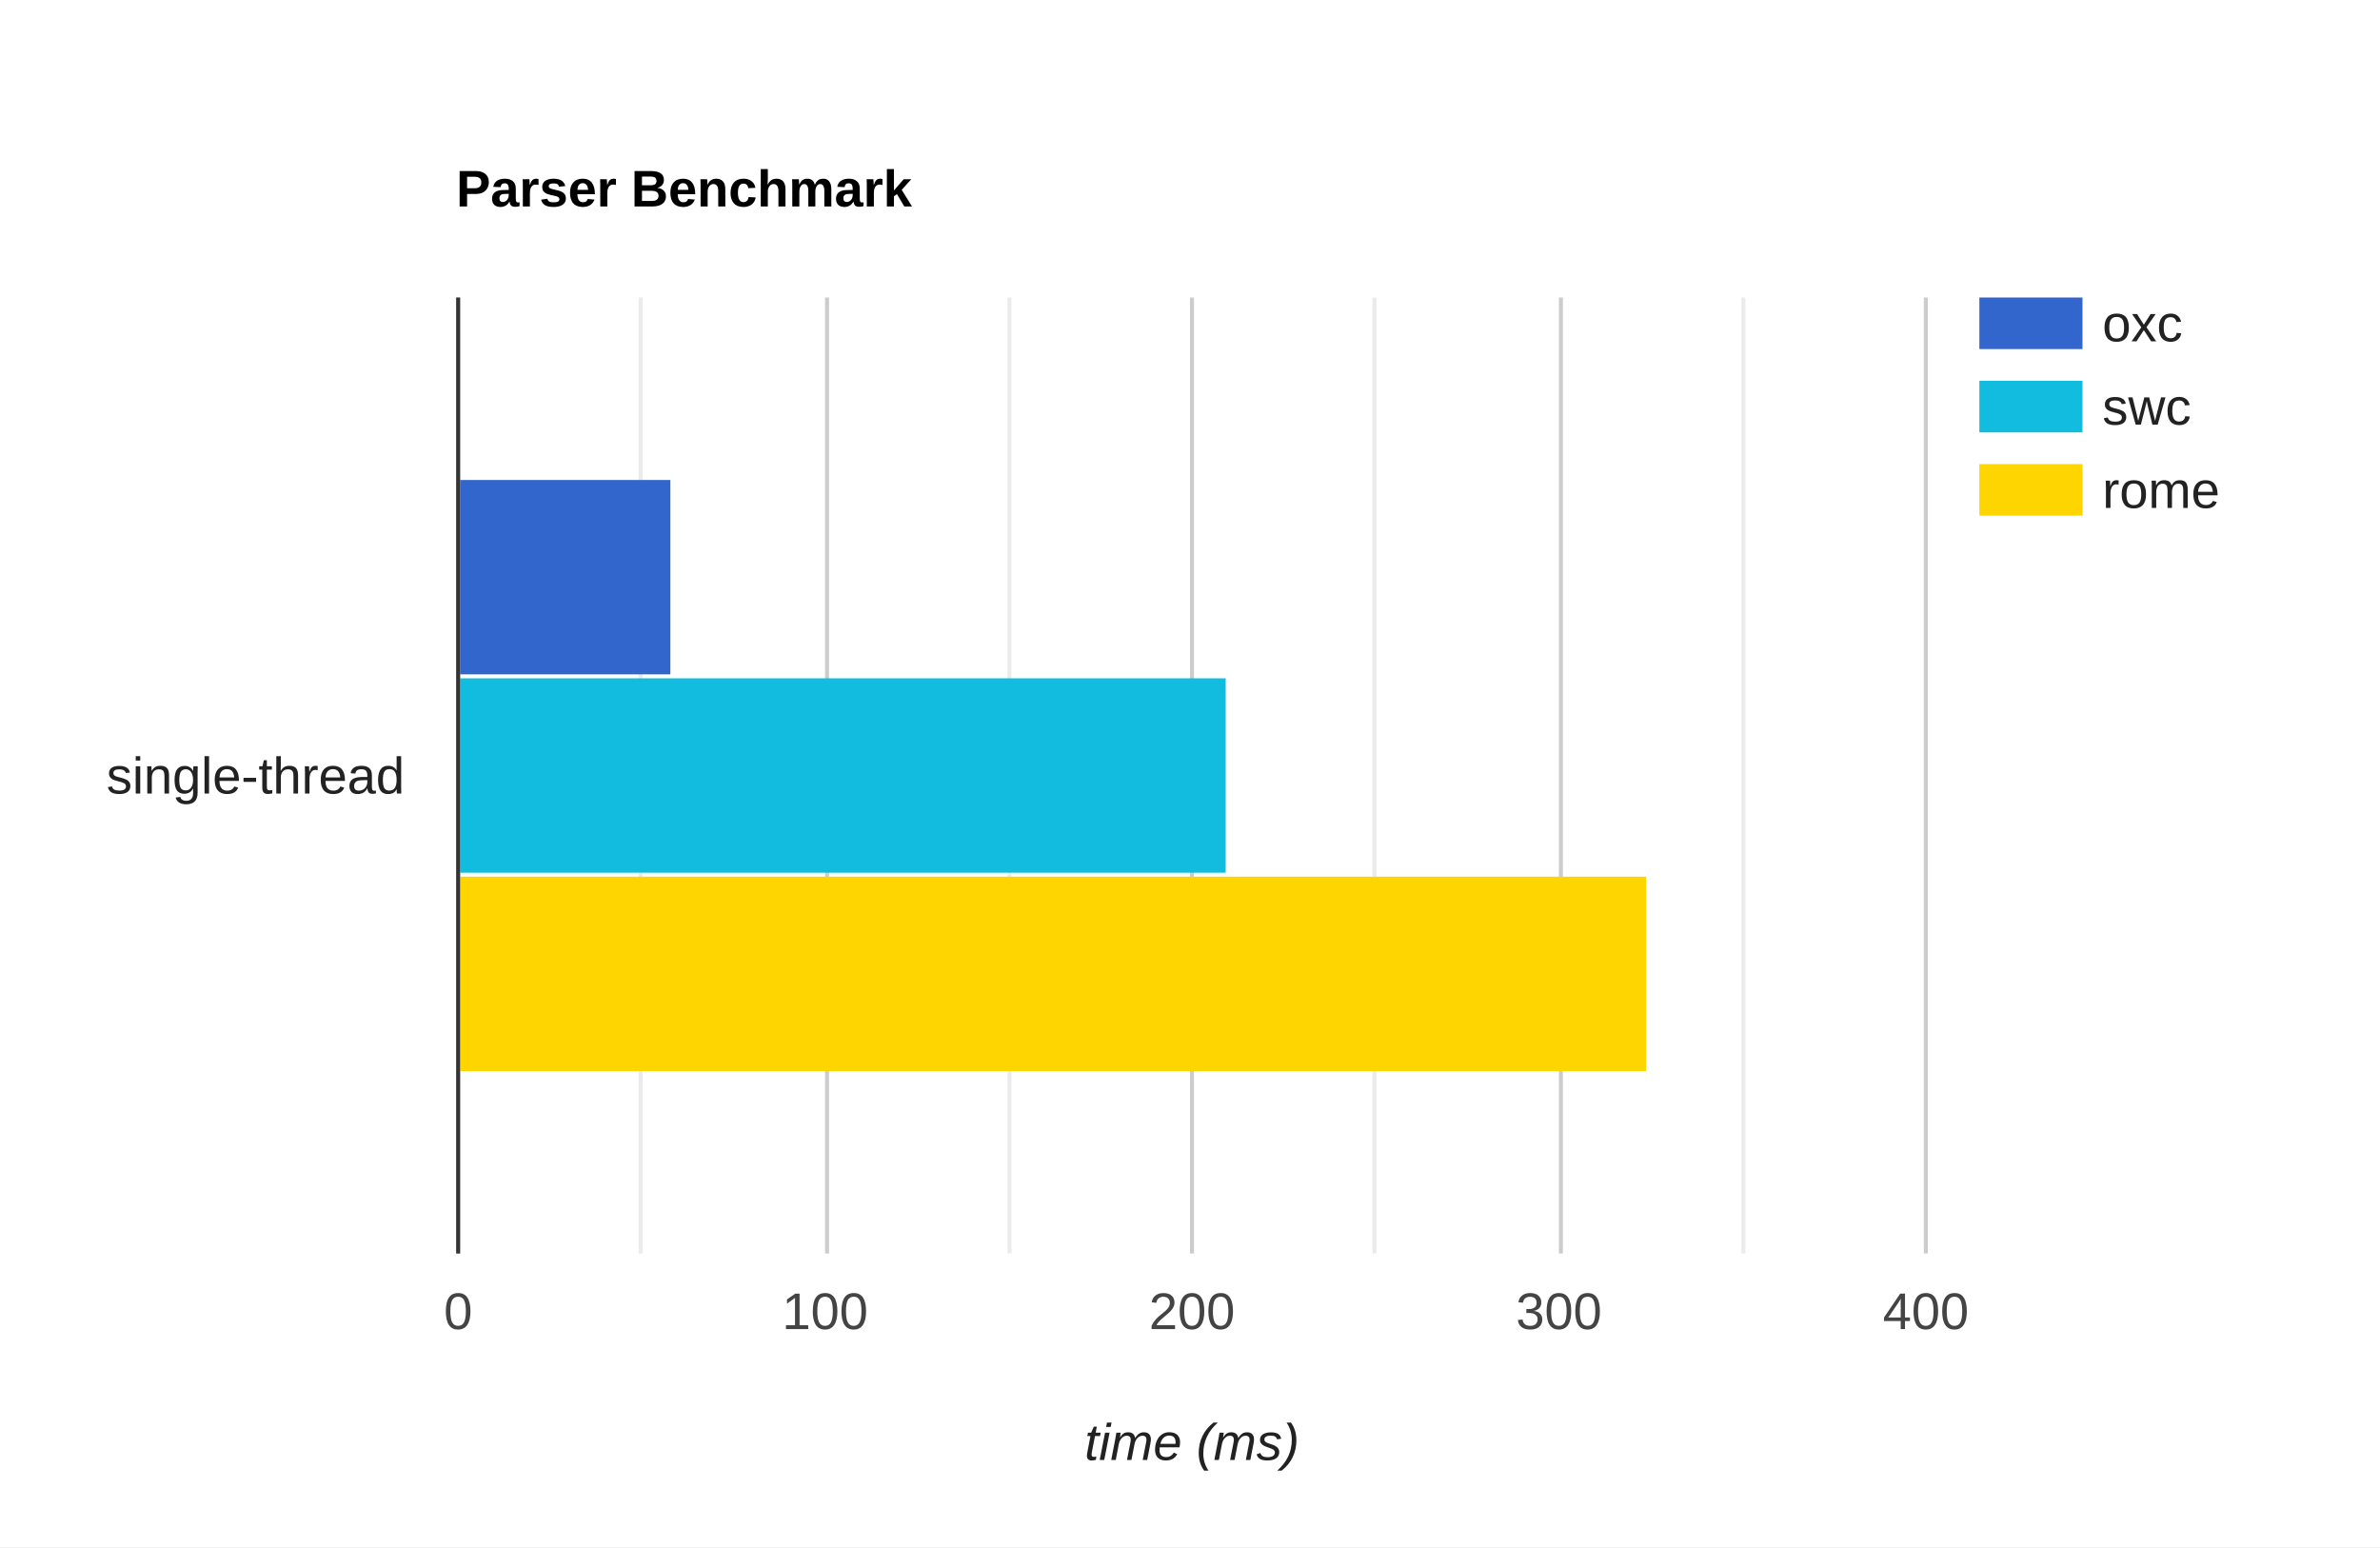
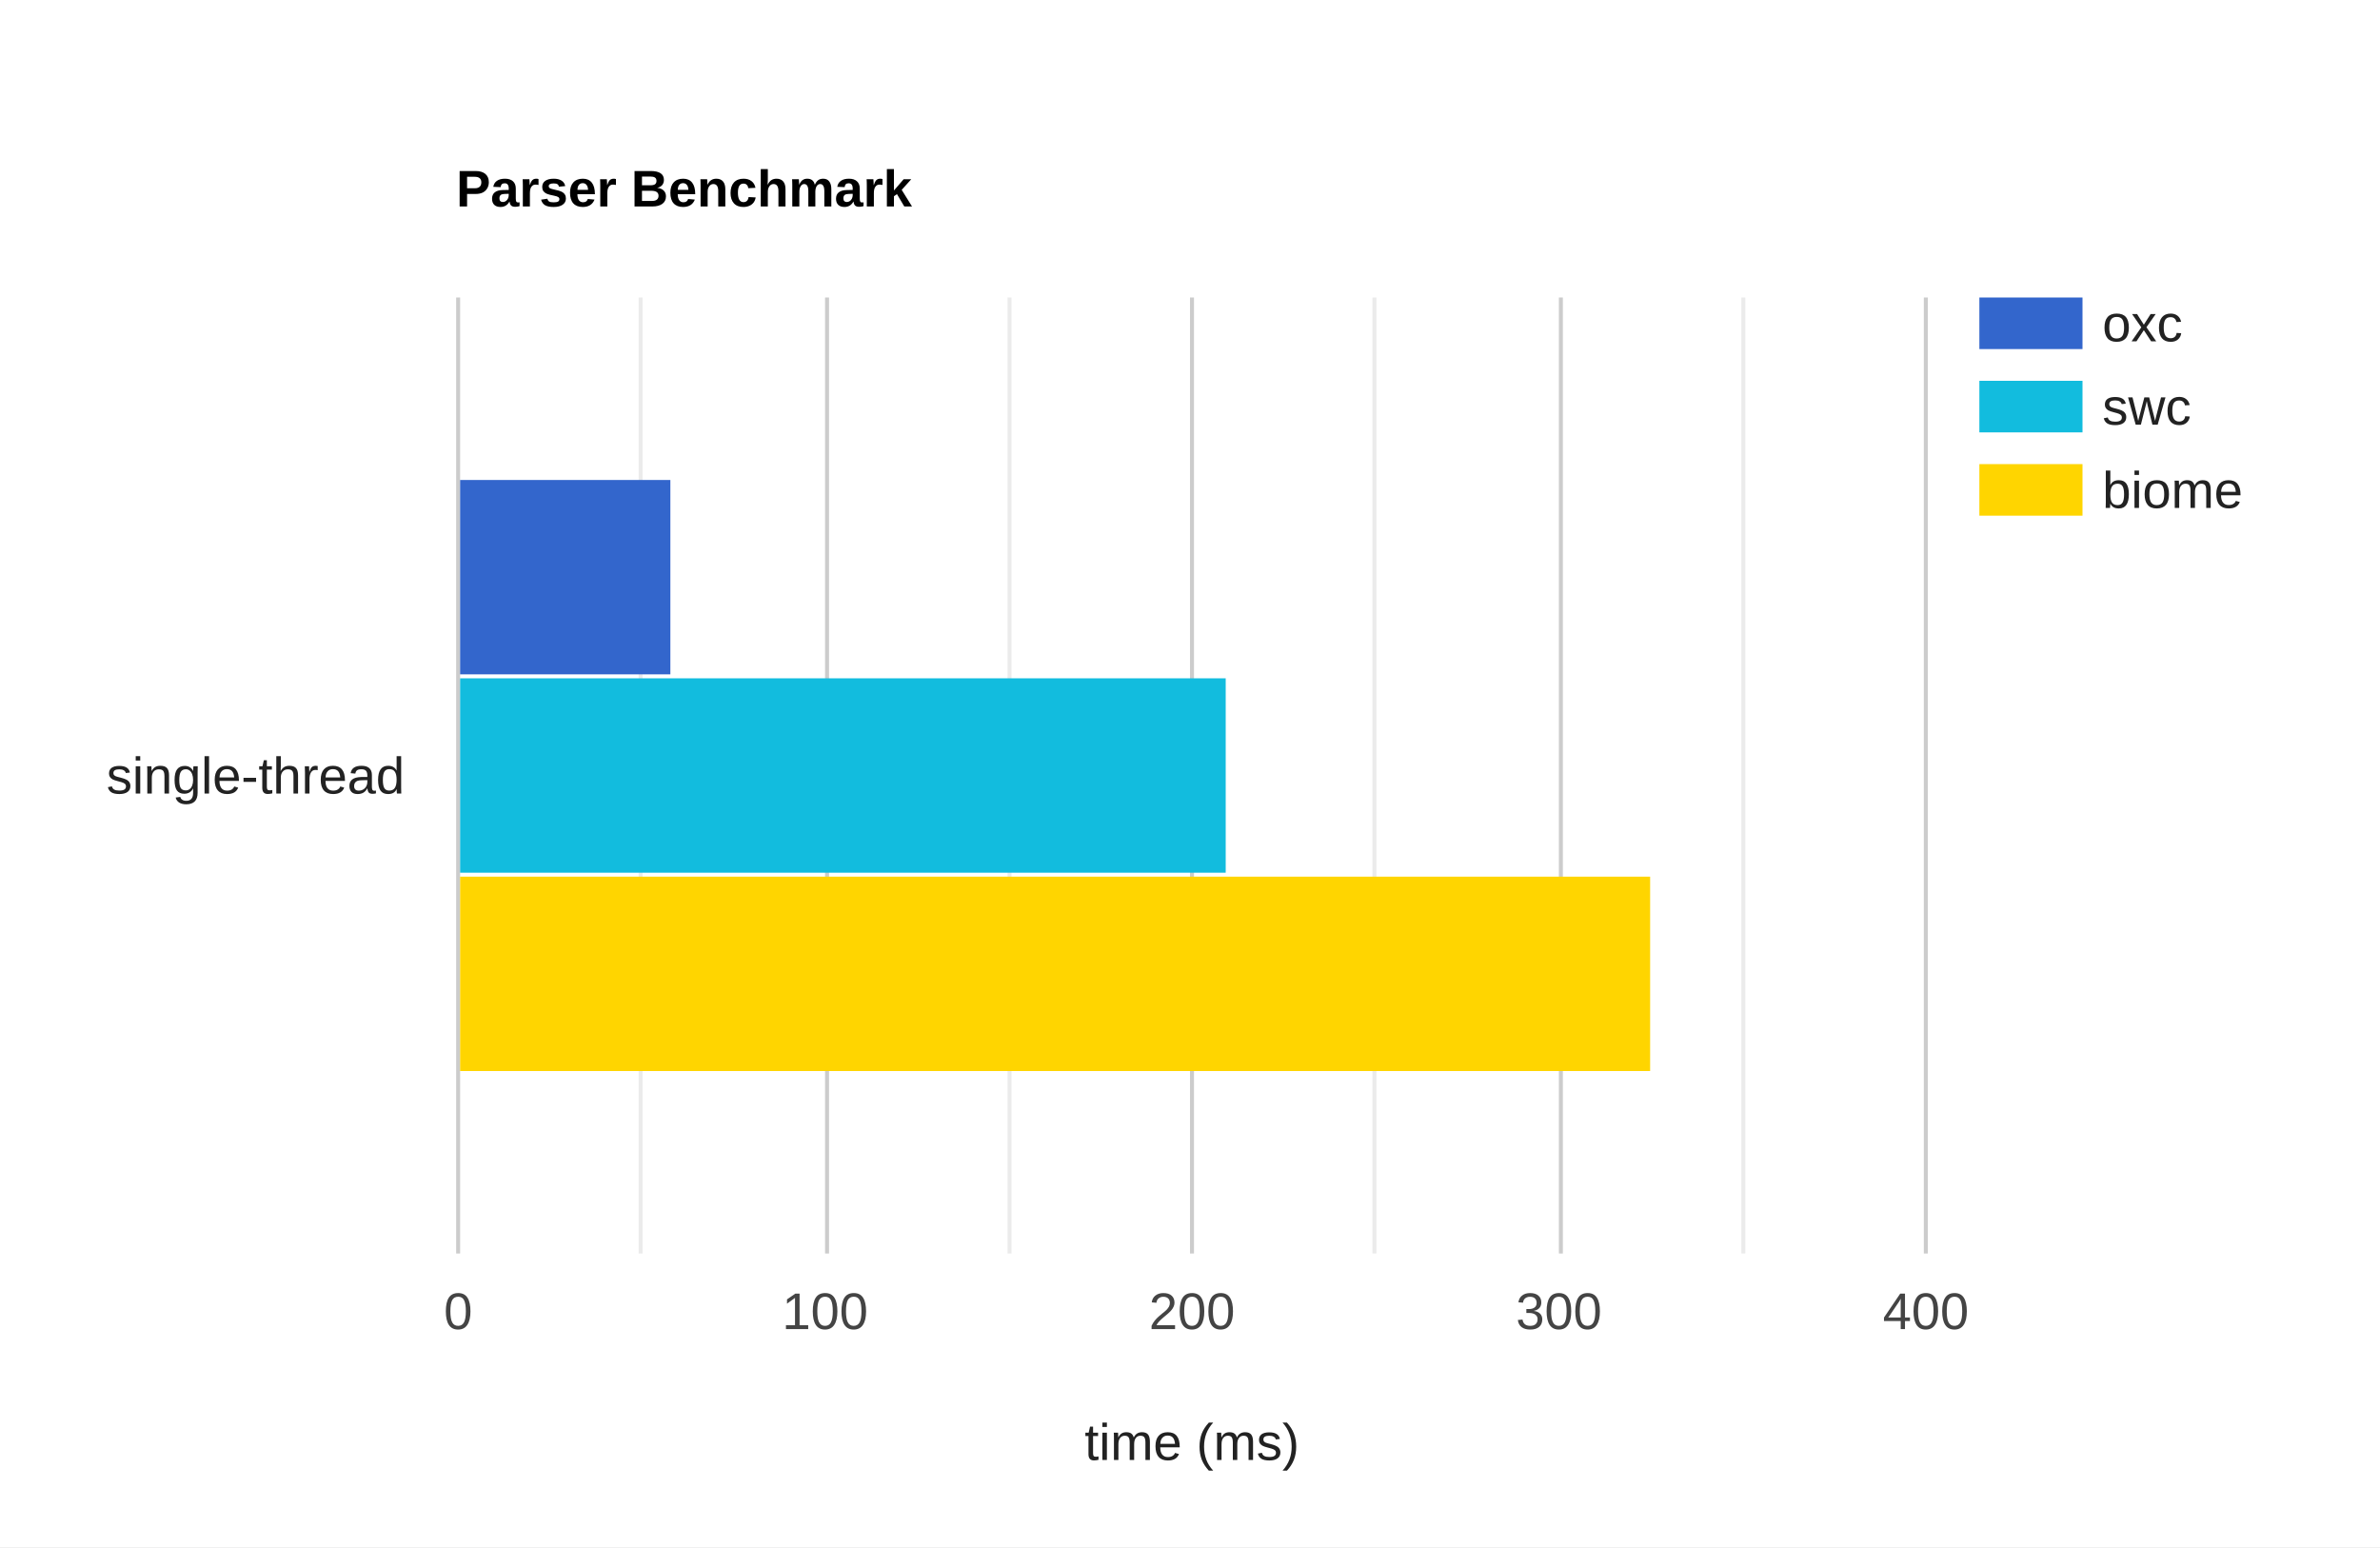
- <svg xmlns="http://www.w3.org/2000/svg" overflow="hidden" aria-label="A chart." viewBox="0 0 600 390">
+ <svg xmlns="http://www.w3.org/2000/svg" overflow="hidden" viewBox="0 0 600 390">
  <rect width="600" height="390" fill="#fff" stroke-width="0" />
  <g stroke-width="0">
    <text x="115" y="52.05" fill="#000000" font-family="Arial" font-size="13" font-weight="bold">Parser Benchmark</text>
-     <rect x="115" y="41" width="371" height="13" fill="#fff" fill-opacity="0" />
  </g>
-   <rect x="499" y="75" width="88" height="55" fill="#fff" fill-opacity="0" stroke-width="0" />
-   <rect x="499" y="75" width="88" height="13" fill="#fff" fill-opacity="0" stroke-width="0" />
  <text x="530" y="86.05" fill="#222222" font-family="Arial" font-size="13" stroke-width="0">oxc</text>
  <rect x="499" y="75" width="26" height="13" fill="#36c" stroke-width="0" />
-   <rect x="499" y="96" width="88" height="13" fill="#fff" fill-opacity="0" stroke-width="0" />
  <text x="530" y="107.05" fill="#222222" font-family="Arial" font-size="13" stroke-width="0">swc</text>
  <rect x="499" y="96" width="26" height="13" fill="#12bcde" stroke-width="0" />
-   <rect x="499" y="117" width="88" height="13" fill="#fff" fill-opacity="0" stroke-width="0" />
-   <text x="530" y="128.05" fill="#222222" font-family="Arial" font-size="13" stroke-width="0">rome</text>
+   <text x="530" y="128.05" fill="#222222" font-family="Arial" font-size="13" stroke-width="0">biome</text>
  <rect x="499" y="117" width="26" height="13" fill="#ffd500" stroke-width="0" />
-   <rect x="115" y="75" width="371" height="241" fill="#fff" fill-opacity="0" stroke-width="0" />
  <g stroke-width="0">
    <rect x="115" y="75" width="1" height="241" fill="#ccc" />
    <rect x="208" y="75" width="1" height="241" fill="#ccc" />
    <rect x="300" y="75" width="1" height="241" fill="#ccc" />
    <rect x="393" y="75" width="1" height="241" fill="#ccc" />
    <rect x="485" y="75" width="1" height="241" fill="#ccc" />
    <rect x="161" y="75" width="1" height="241" fill="#ebebeb" />
    <rect x="254" y="75" width="1" height="241" fill="#ebebeb" />
    <rect x="346" y="75" width="1" height="241" fill="#ebebeb" />
    <rect x="439" y="75" width="1" height="241" fill="#ebebeb" />
    <rect x="116" y="121" width="53" height="49" fill="#36c" />
    <rect x="116" y="171" width="193" height="49" fill="#12bcde" />
-     <rect x="116" y="221" width="299" height="49" fill="#ffd500" />
-     <rect x="115" y="75" width="1" height="241" fill="#333" />
+     <rect x="116" y="221" width="300" height="49" fill="#ffd500" />
  </g>
  <text x="115.5" y="335.05" fill="#444444" font-family="Arial" font-size="13" stroke-width="0" text-anchor="middle">0</text>
  <text x="208" y="335.05" fill="#444444" font-family="Arial" font-size="13" stroke-width="0" text-anchor="middle">100</text>
  <text x="300.5" y="335.05" fill="#444444" font-family="Arial" font-size="13" stroke-width="0" text-anchor="middle">200</text>
  <text x="393" y="335.05" fill="#444444" font-family="Arial" font-size="13" stroke-width="0" text-anchor="middle">300</text>
  <text x="485.5" y="335.05" fill="#444444" font-family="Arial" font-size="13" stroke-width="0" text-anchor="middle">400</text>
  <text x="102" y="200.05" fill="#222222" font-family="Arial" font-size="13" stroke-width="0" text-anchor="end">single-thread</text>
  <g stroke-width="0">
-     <text x="300.5" y="368.05" fill="#222222" font-family="Arial" font-size="13" font-style="italic" text-anchor="middle">time (ms)</text>
-     <rect x="115" y="357" width="371" height="13" fill="#fff" fill-opacity="0" />
+     <text x="300.5" y="368.05" fill="#222222" font-family="Arial" font-size="13" text-anchor="middle">time (ms)</text>
  </g>
</svg>
